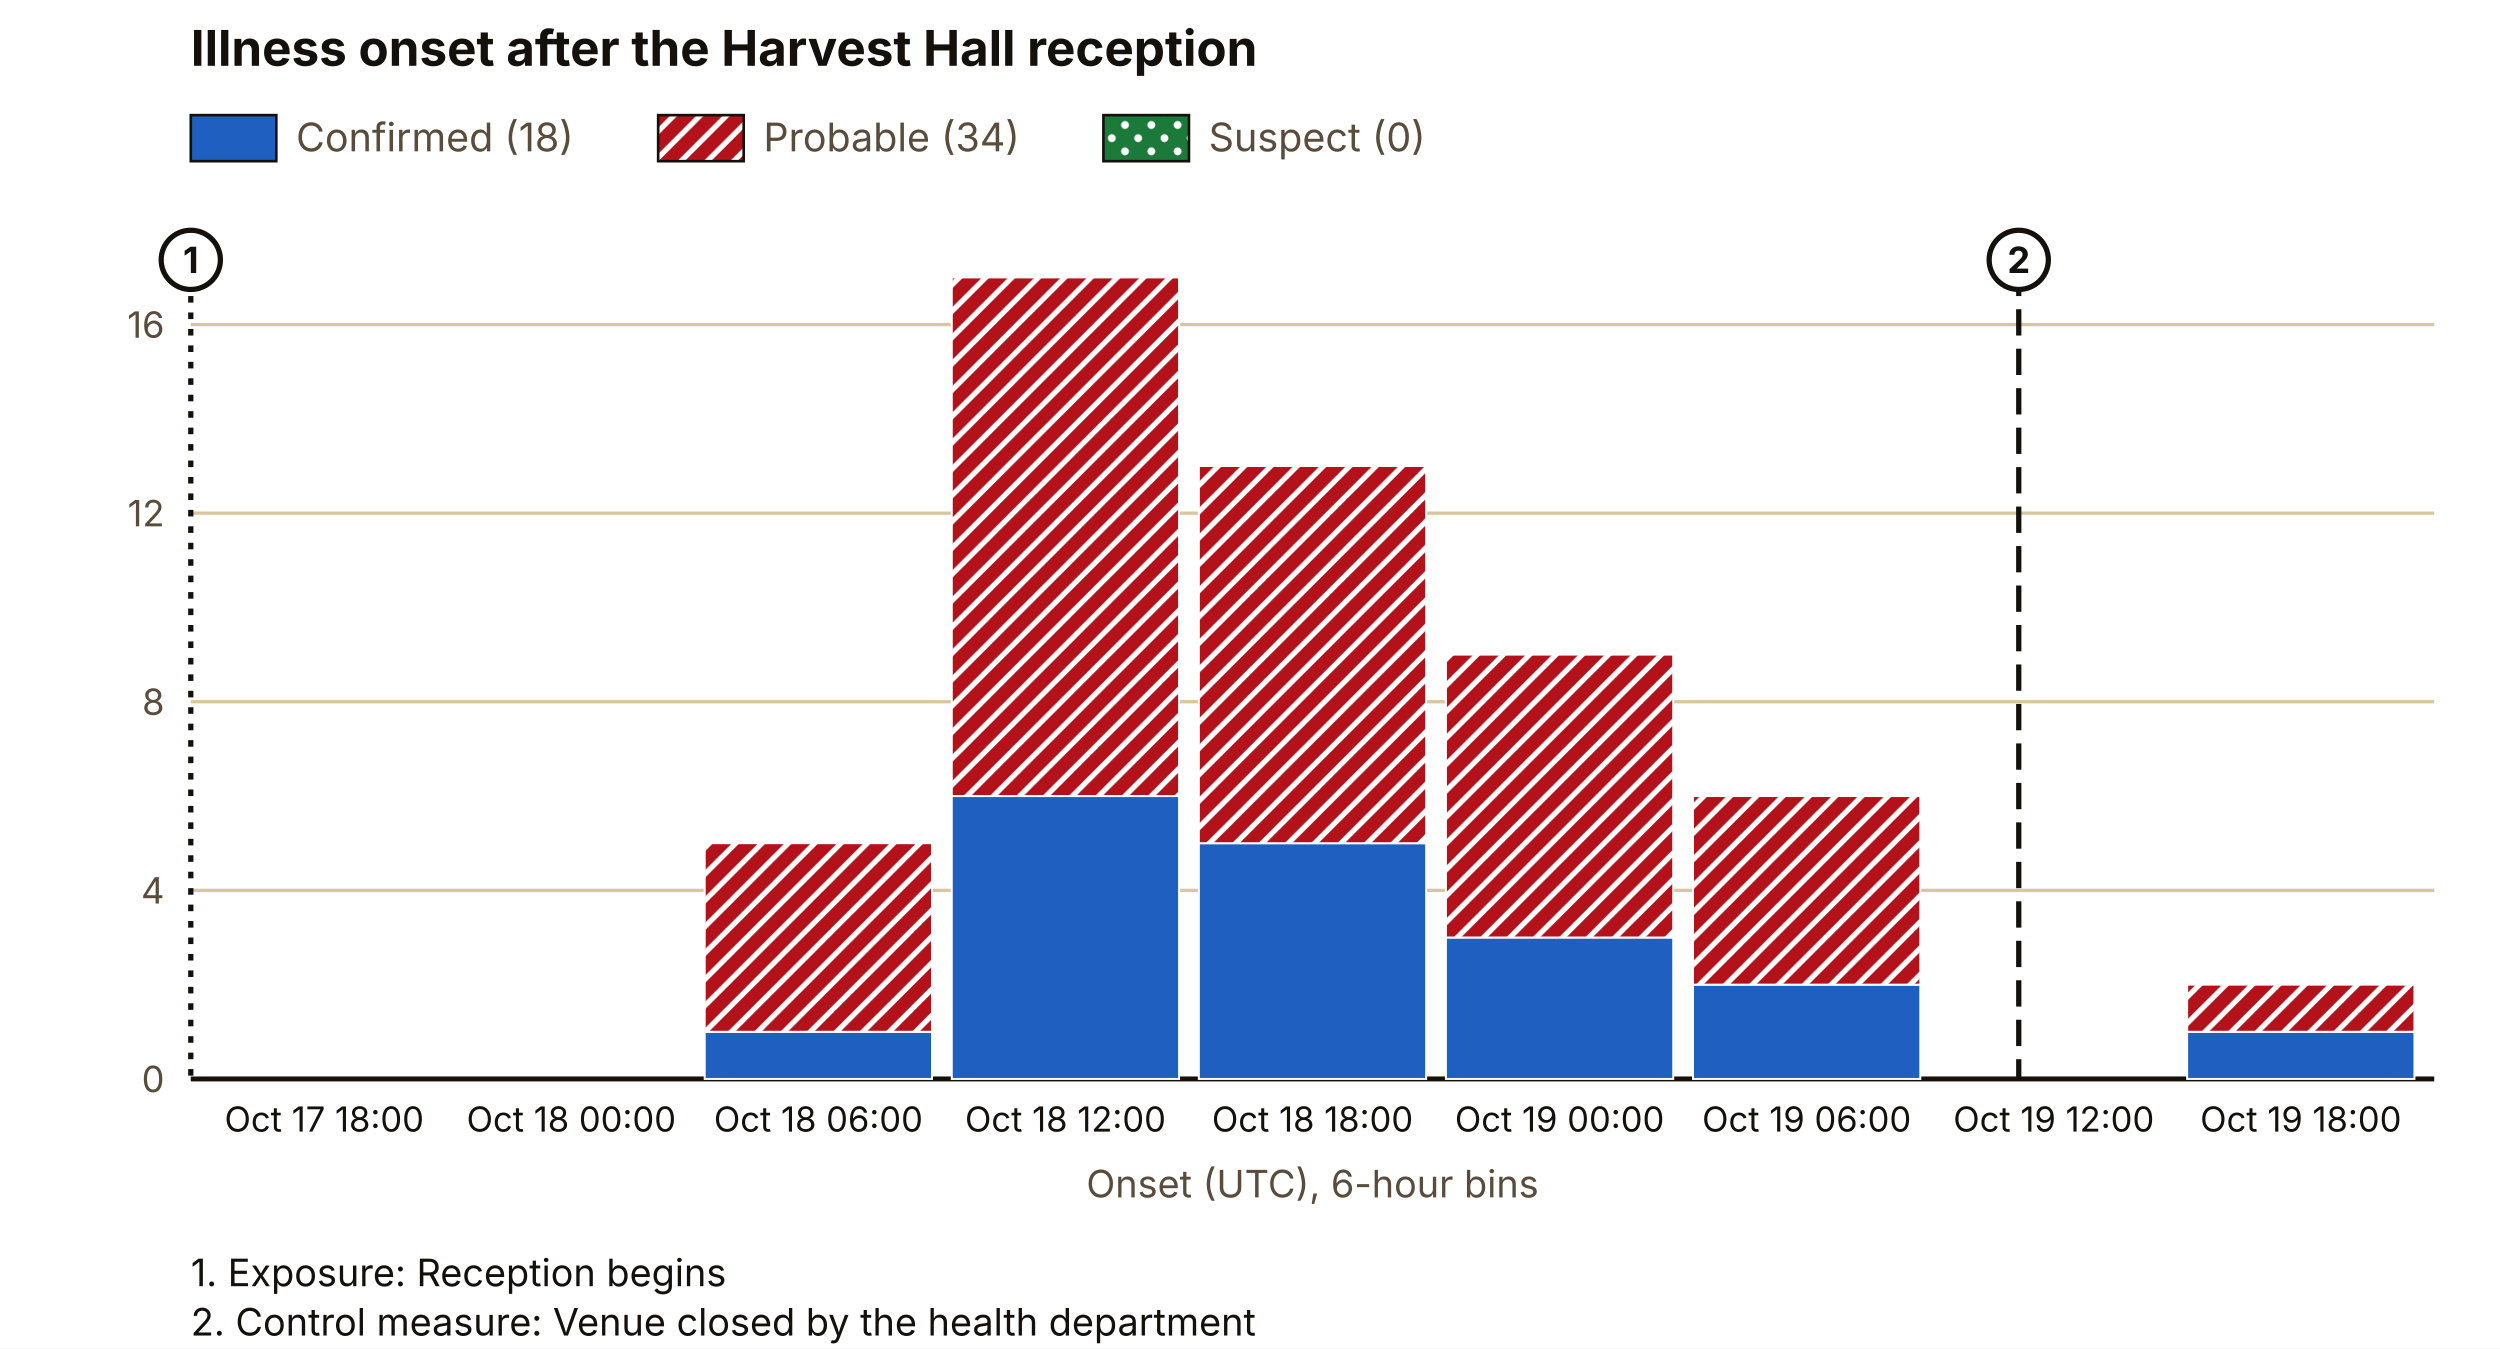
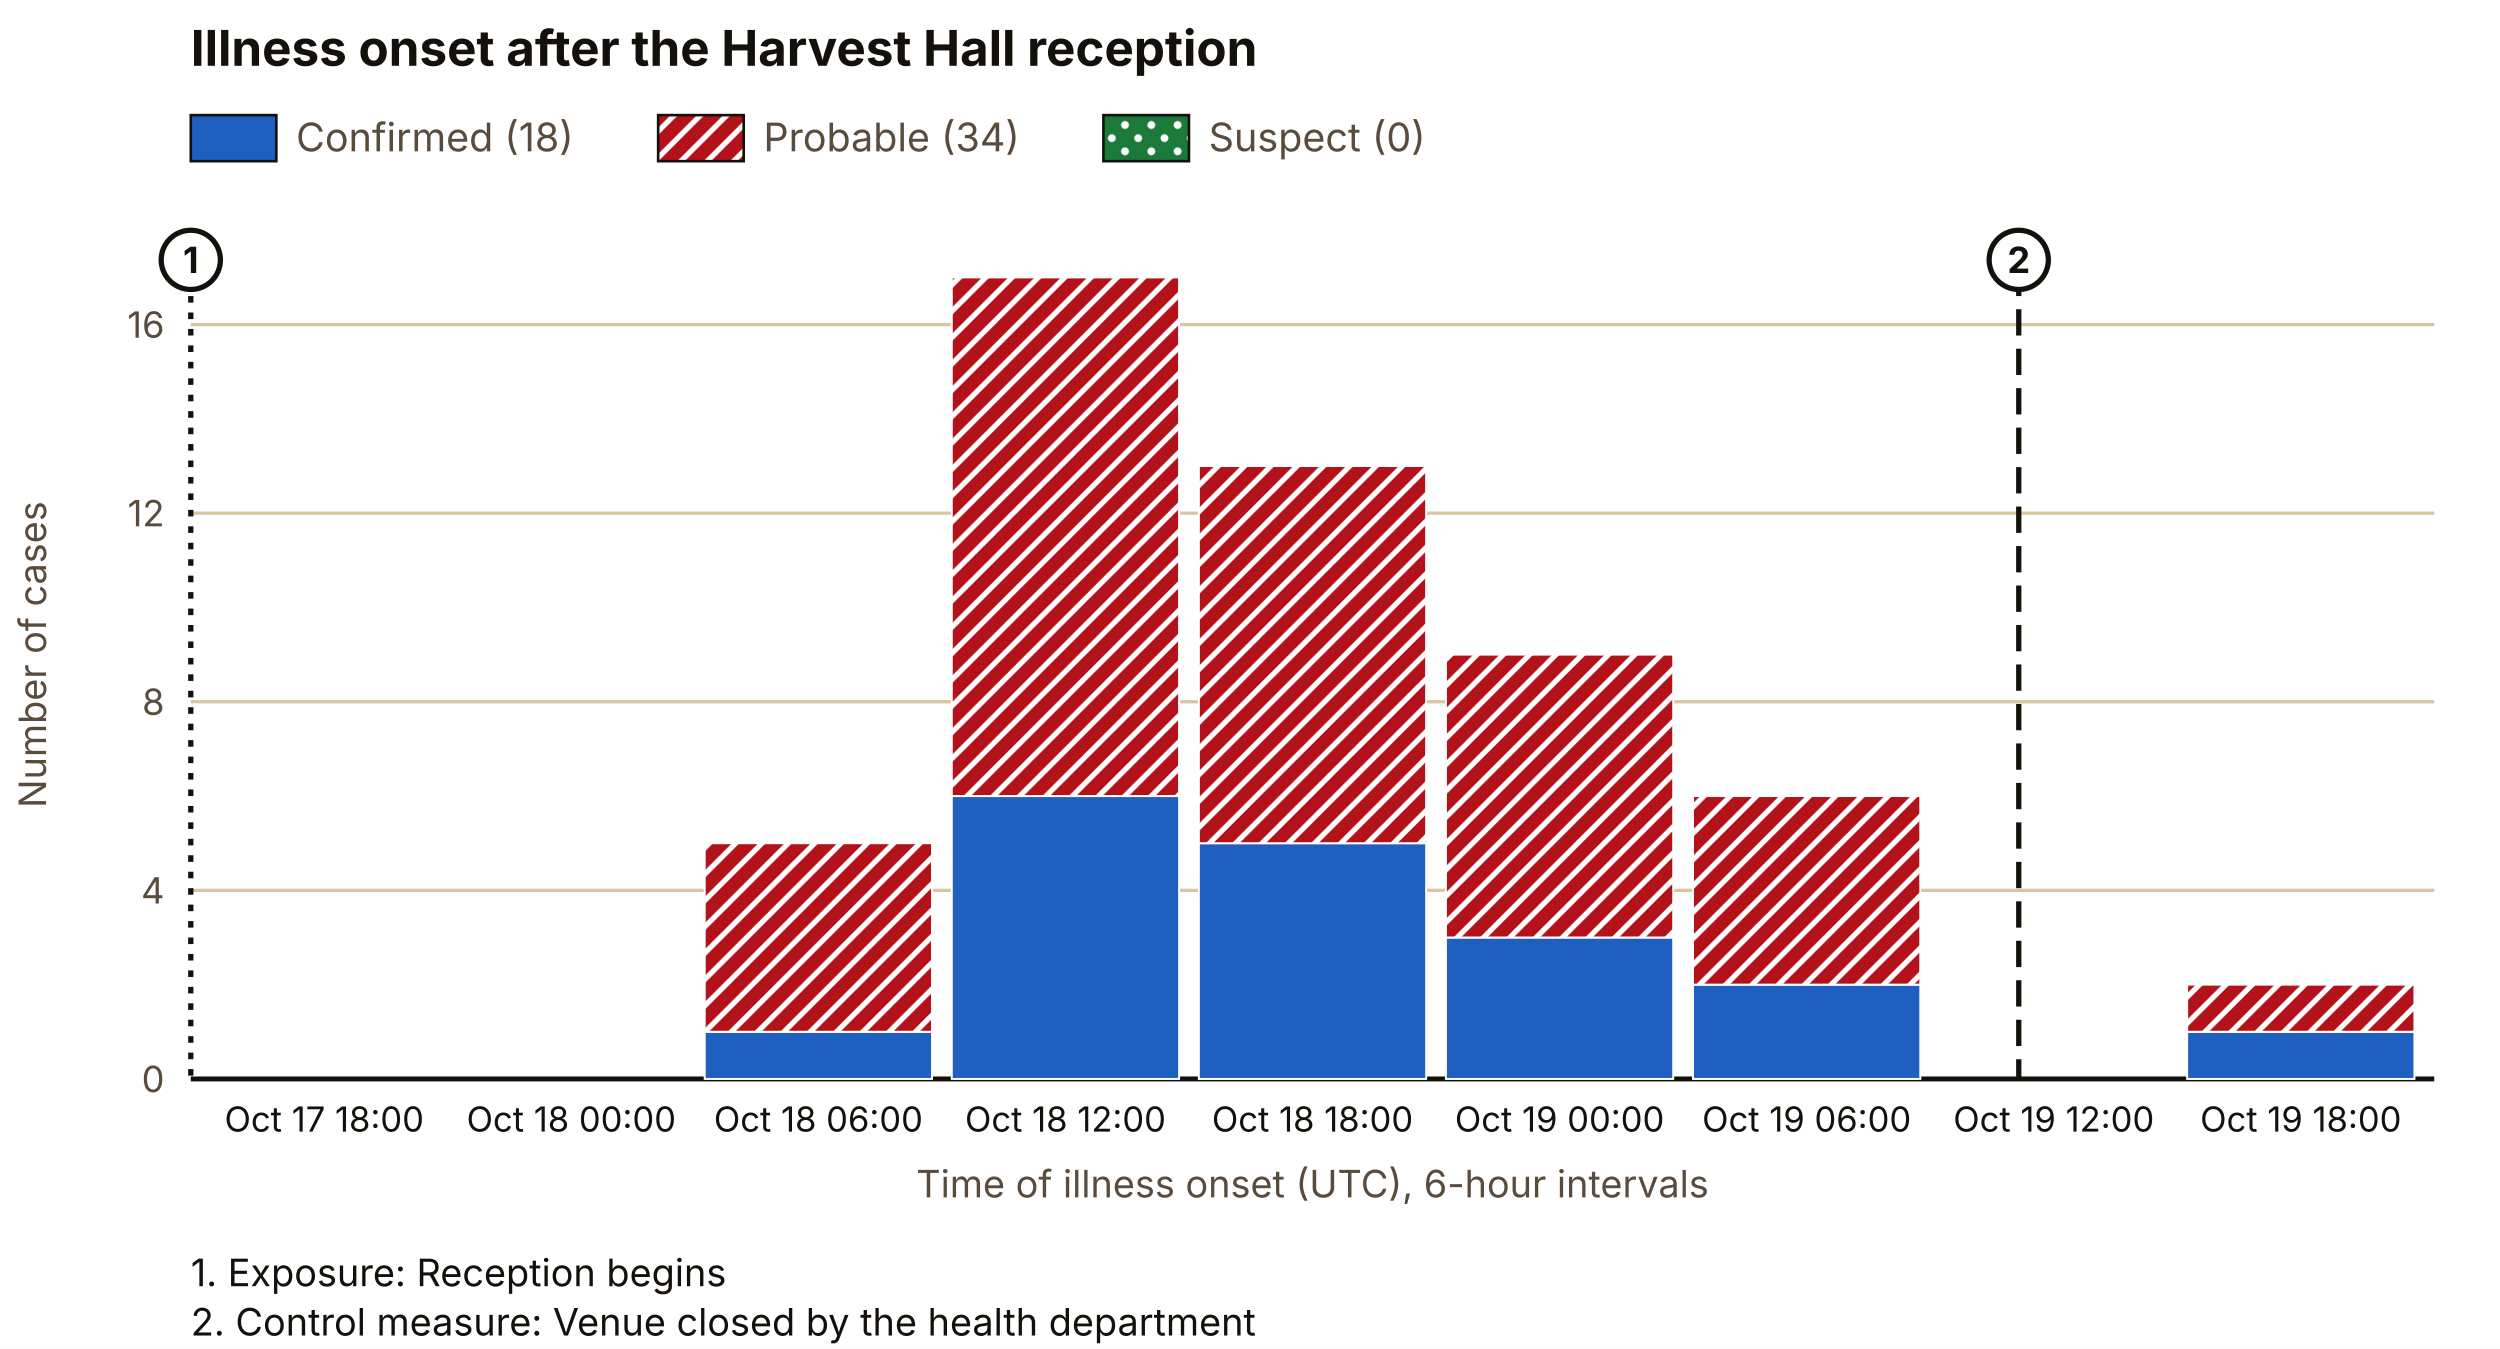
- <svg xmlns="http://www.w3.org/2000/svg" role="img" aria-labelledby="ft-9y4vmq fd-9y4vmq" viewBox="0 0 760 410" width="760" height="410" font-family="Inter, 'Helvetica Neue', Arial, sans-serif">
+ <svg xmlns="http://www.w3.org/2000/svg" role="img" aria-labelledby="ft-3f7m9q fd-3f7m9q" viewBox="0 0 760 410" width="760" height="410" font-family="Inter, 'Helvetica Neue', Arial, sans-serif">
  <defs>
-     <pattern id="pvxr391-0" width="8" height="8" patternUnits="userSpaceOnUse">
+     <pattern id="plw97u1-0" width="8" height="8" patternUnits="userSpaceOnUse">
      <rect width="8" height="8" fill="#1f5fbf" />
    </pattern>
-     <pattern id="pvxr391-1" width="8" height="8" patternUnits="userSpaceOnUse">
+     <pattern id="plw97u1-1" width="8" height="8" patternUnits="userSpaceOnUse">
      <rect width="8" height="8" fill="#b3121b" />
      <path d="M-1 1L1 -1M0 8L8 0M7 9L9 7" stroke="#ffffff" stroke-width="1.6" />
    </pattern>
-     <pattern id="pvxr391-2" width="8" height="8" patternUnits="userSpaceOnUse">
+     <pattern id="plw97u1-2" width="8" height="8" patternUnits="userSpaceOnUse">
      <rect width="8" height="8" fill="#1b7a3a" />
      <circle cx="2" cy="2" r="1.2" fill="#ffffff" />
      <circle cx="6" cy="6" r="1.2" fill="#ffffff" />
    </pattern>
  </defs>
  <rect width="760" height="410" fill="#ffffff" />
  <text x="58" y="20" font-size="15" font-weight="700" fill="#14100c">Illness onset after the Harvest Hall reception</text>
-   <rect x="58" y="35" width="26" height="14" fill="url(#pvxr391-0)" stroke="#14100c" stroke-width="0.8" />
+   <rect x="58" y="35" width="26" height="14" fill="url(#plw97u1-0)" stroke="#14100c" stroke-width="0.8" />
  <text x="90" y="46" font-size="12" fill="#594c3c">Confirmed (18)</text>
-   <rect x="200.08" y="35" width="26" height="14" fill="url(#pvxr391-1)" stroke="#14100c" stroke-width="0.8" />
+   <rect x="200.08" y="35" width="26" height="14" fill="url(#plw97u1-1)" stroke="#14100c" stroke-width="0.8" />
  <text x="232.08" y="46" font-size="12" fill="#594c3c">Probable (34)</text>
-   <rect x="335.44" y="35" width="26" height="14" fill="url(#pvxr391-2)" stroke="#14100c" stroke-width="0.8" />
+   <rect x="335.44" y="35" width="26" height="14" fill="url(#plw97u1-2)" stroke="#14100c" stroke-width="0.8" />
  <text x="367.44" y="46" font-size="12" fill="#594c3c">Suspect (0)</text>
  <line x1="58" x2="740" y1="328" y2="328" stroke="#d8c79e" />
  <text x="50" y="332" font-size="11" fill="#594c3c" text-anchor="end">0</text>
  <line x1="58" x2="740" y1="270.67" y2="270.67" stroke="#d8c79e" />
  <text x="50" y="274.67" font-size="11" fill="#594c3c" text-anchor="end">4</text>
  <line x1="58" x2="740" y1="213.33" y2="213.33" stroke="#d8c79e" />
  <text x="50" y="217.33" font-size="11" fill="#594c3c" text-anchor="end">8</text>
  <line x1="58" x2="740" y1="156" y2="156" stroke="#d8c79e" />
  <text x="50" y="160" font-size="11" fill="#594c3c" text-anchor="end">12</text>
  <line x1="58" x2="740" y1="98.67" y2="98.67" stroke="#d8c79e" />
  <text x="50" y="102.67" font-size="11" fill="#594c3c" text-anchor="end">16</text>
  <line x1="58" x2="740" y1="328" y2="328" stroke="#14100c" stroke-width="1.5" />
  <text x="98.56" y="344" font-size="10.5" fill="#14100c" text-anchor="middle">Oct 17 18:00</text>
  <text x="173.67" y="344" font-size="10.5" fill="#14100c" text-anchor="middle">Oct 18 00:00</text>
-   <rect x="214.23" y="313.67" width="69.1" height="14.33" fill="url(#pvxr391-0)" stroke="#ffffff" stroke-width="0.6" />
-   <rect x="214.23" y="256.33" width="69.1" height="57.33" fill="url(#pvxr391-1)" stroke="#ffffff" stroke-width="0.6" />
+   <rect x="214.23" y="313.67" width="69.1" height="14.33" fill="url(#plw97u1-0)" stroke="#ffffff" stroke-width="0.6" />
+   <rect x="214.23" y="256.33" width="69.1" height="57.33" fill="url(#plw97u1-1)" stroke="#ffffff" stroke-width="0.6" />
  <text x="248.78" y="344" font-size="10.5" fill="#14100c" text-anchor="middle">Oct 18 06:00</text>
-   <rect x="289.34" y="242" width="69.1" height="86" fill="url(#pvxr391-0)" stroke="#ffffff" stroke-width="0.6" />
-   <rect x="289.34" y="84.33" width="69.1" height="157.67" fill="url(#pvxr391-1)" stroke="#ffffff" stroke-width="0.6" />
+   <rect x="289.34" y="242" width="69.1" height="86" fill="url(#plw97u1-0)" stroke="#ffffff" stroke-width="0.6" />
+   <rect x="289.34" y="84.33" width="69.1" height="157.67" fill="url(#plw97u1-1)" stroke="#ffffff" stroke-width="0.6" />
  <text x="323.89" y="344" font-size="10.5" fill="#14100c" text-anchor="middle">Oct 18 12:00</text>
-   <rect x="364.45" y="256.33" width="69.1" height="71.67" fill="url(#pvxr391-0)" stroke="#ffffff" stroke-width="0.6" />
-   <rect x="364.45" y="141.67" width="69.1" height="114.67" fill="url(#pvxr391-1)" stroke="#ffffff" stroke-width="0.6" />
+   <rect x="364.45" y="256.33" width="69.1" height="71.67" fill="url(#plw97u1-0)" stroke="#ffffff" stroke-width="0.6" />
+   <rect x="364.45" y="141.67" width="69.1" height="114.67" fill="url(#plw97u1-1)" stroke="#ffffff" stroke-width="0.6" />
  <text x="399" y="344" font-size="10.5" fill="#14100c" text-anchor="middle">Oct 18 18:00</text>
-   <rect x="439.56" y="285" width="69.1" height="43" fill="url(#pvxr391-0)" stroke="#ffffff" stroke-width="0.6" />
-   <rect x="439.56" y="199" width="69.1" height="86" fill="url(#pvxr391-1)" stroke="#ffffff" stroke-width="0.6" />
+   <rect x="439.56" y="285" width="69.1" height="43" fill="url(#plw97u1-0)" stroke="#ffffff" stroke-width="0.6" />
+   <rect x="439.56" y="199" width="69.1" height="86" fill="url(#plw97u1-1)" stroke="#ffffff" stroke-width="0.6" />
  <text x="474.11" y="344" font-size="10.5" fill="#14100c" text-anchor="middle">Oct 19 00:00</text>
-   <rect x="514.67" y="299.33" width="69.1" height="28.67" fill="url(#pvxr391-0)" stroke="#ffffff" stroke-width="0.6" />
-   <rect x="514.67" y="242" width="69.1" height="57.33" fill="url(#pvxr391-1)" stroke="#ffffff" stroke-width="0.6" />
+   <rect x="514.67" y="299.33" width="69.1" height="28.67" fill="url(#plw97u1-0)" stroke="#ffffff" stroke-width="0.6" />
+   <rect x="514.67" y="242" width="69.1" height="57.33" fill="url(#plw97u1-1)" stroke="#ffffff" stroke-width="0.6" />
  <text x="549.22" y="344" font-size="10.5" fill="#14100c" text-anchor="middle">Oct 19 06:00</text>
  <text x="624.33" y="344" font-size="10.5" fill="#14100c" text-anchor="middle">Oct 19 12:00</text>
-   <rect x="664.89" y="313.67" width="69.1" height="14.33" fill="url(#pvxr391-0)" stroke="#ffffff" stroke-width="0.6" />
-   <rect x="664.89" y="299.33" width="69.1" height="14.33" fill="url(#pvxr391-1)" stroke="#ffffff" stroke-width="0.6" />
+   <rect x="664.89" y="313.67" width="69.1" height="14.33" fill="url(#plw97u1-0)" stroke="#ffffff" stroke-width="0.6" />
+   <rect x="664.89" y="299.33" width="69.1" height="14.33" fill="url(#plw97u1-1)" stroke="#ffffff" stroke-width="0.6" />
  <text x="699.44" y="344" font-size="10.5" fill="#14100c" text-anchor="middle">Oct 19 18:00</text>
  <line x1="58" x2="58" y1="70" y2="328" stroke="#14100c" stroke-width="1.6" stroke-dasharray="2 3" />
  <circle cx="58" cy="79" r="9" fill="#ffffff" stroke="#14100c" stroke-width="1.6" />
  <text x="58" y="83" font-size="11" font-weight="700" fill="#14100c" text-anchor="middle">1</text>
  <line x1="613.7" x2="613.7" y1="70" y2="328" stroke="#14100c" stroke-width="1.6" stroke-dasharray="8 4" />
  <circle cx="613.7" cy="79" r="9" fill="#ffffff" stroke="#14100c" stroke-width="1.6" />
  <text x="613.7" y="83" font-size="11" font-weight="700" fill="#14100c" text-anchor="middle">2</text>
-   <text x="399" y="364" font-size="11.5" fill="#594c3c" text-anchor="middle">Onset (UTC), 6-hour bins</text>
+   <text x="399" y="364" font-size="11.5" fill="#594c3c" text-anchor="middle">Time of illness onset (UTC), 6-hour intervals</text>
+   <text x="0" y="0" font-size="11.5" fill="#594c3c" text-anchor="middle" transform="translate(14 199) rotate(-90)">Number of cases</text>
  <text x="58" y="391" font-size="11.5" fill="#14100c">1. Exposure: Reception begins</text>
  <text x="58" y="406" font-size="11.5" fill="#14100c">2. Control measure: Venue closed by the health department</text>
</svg>
